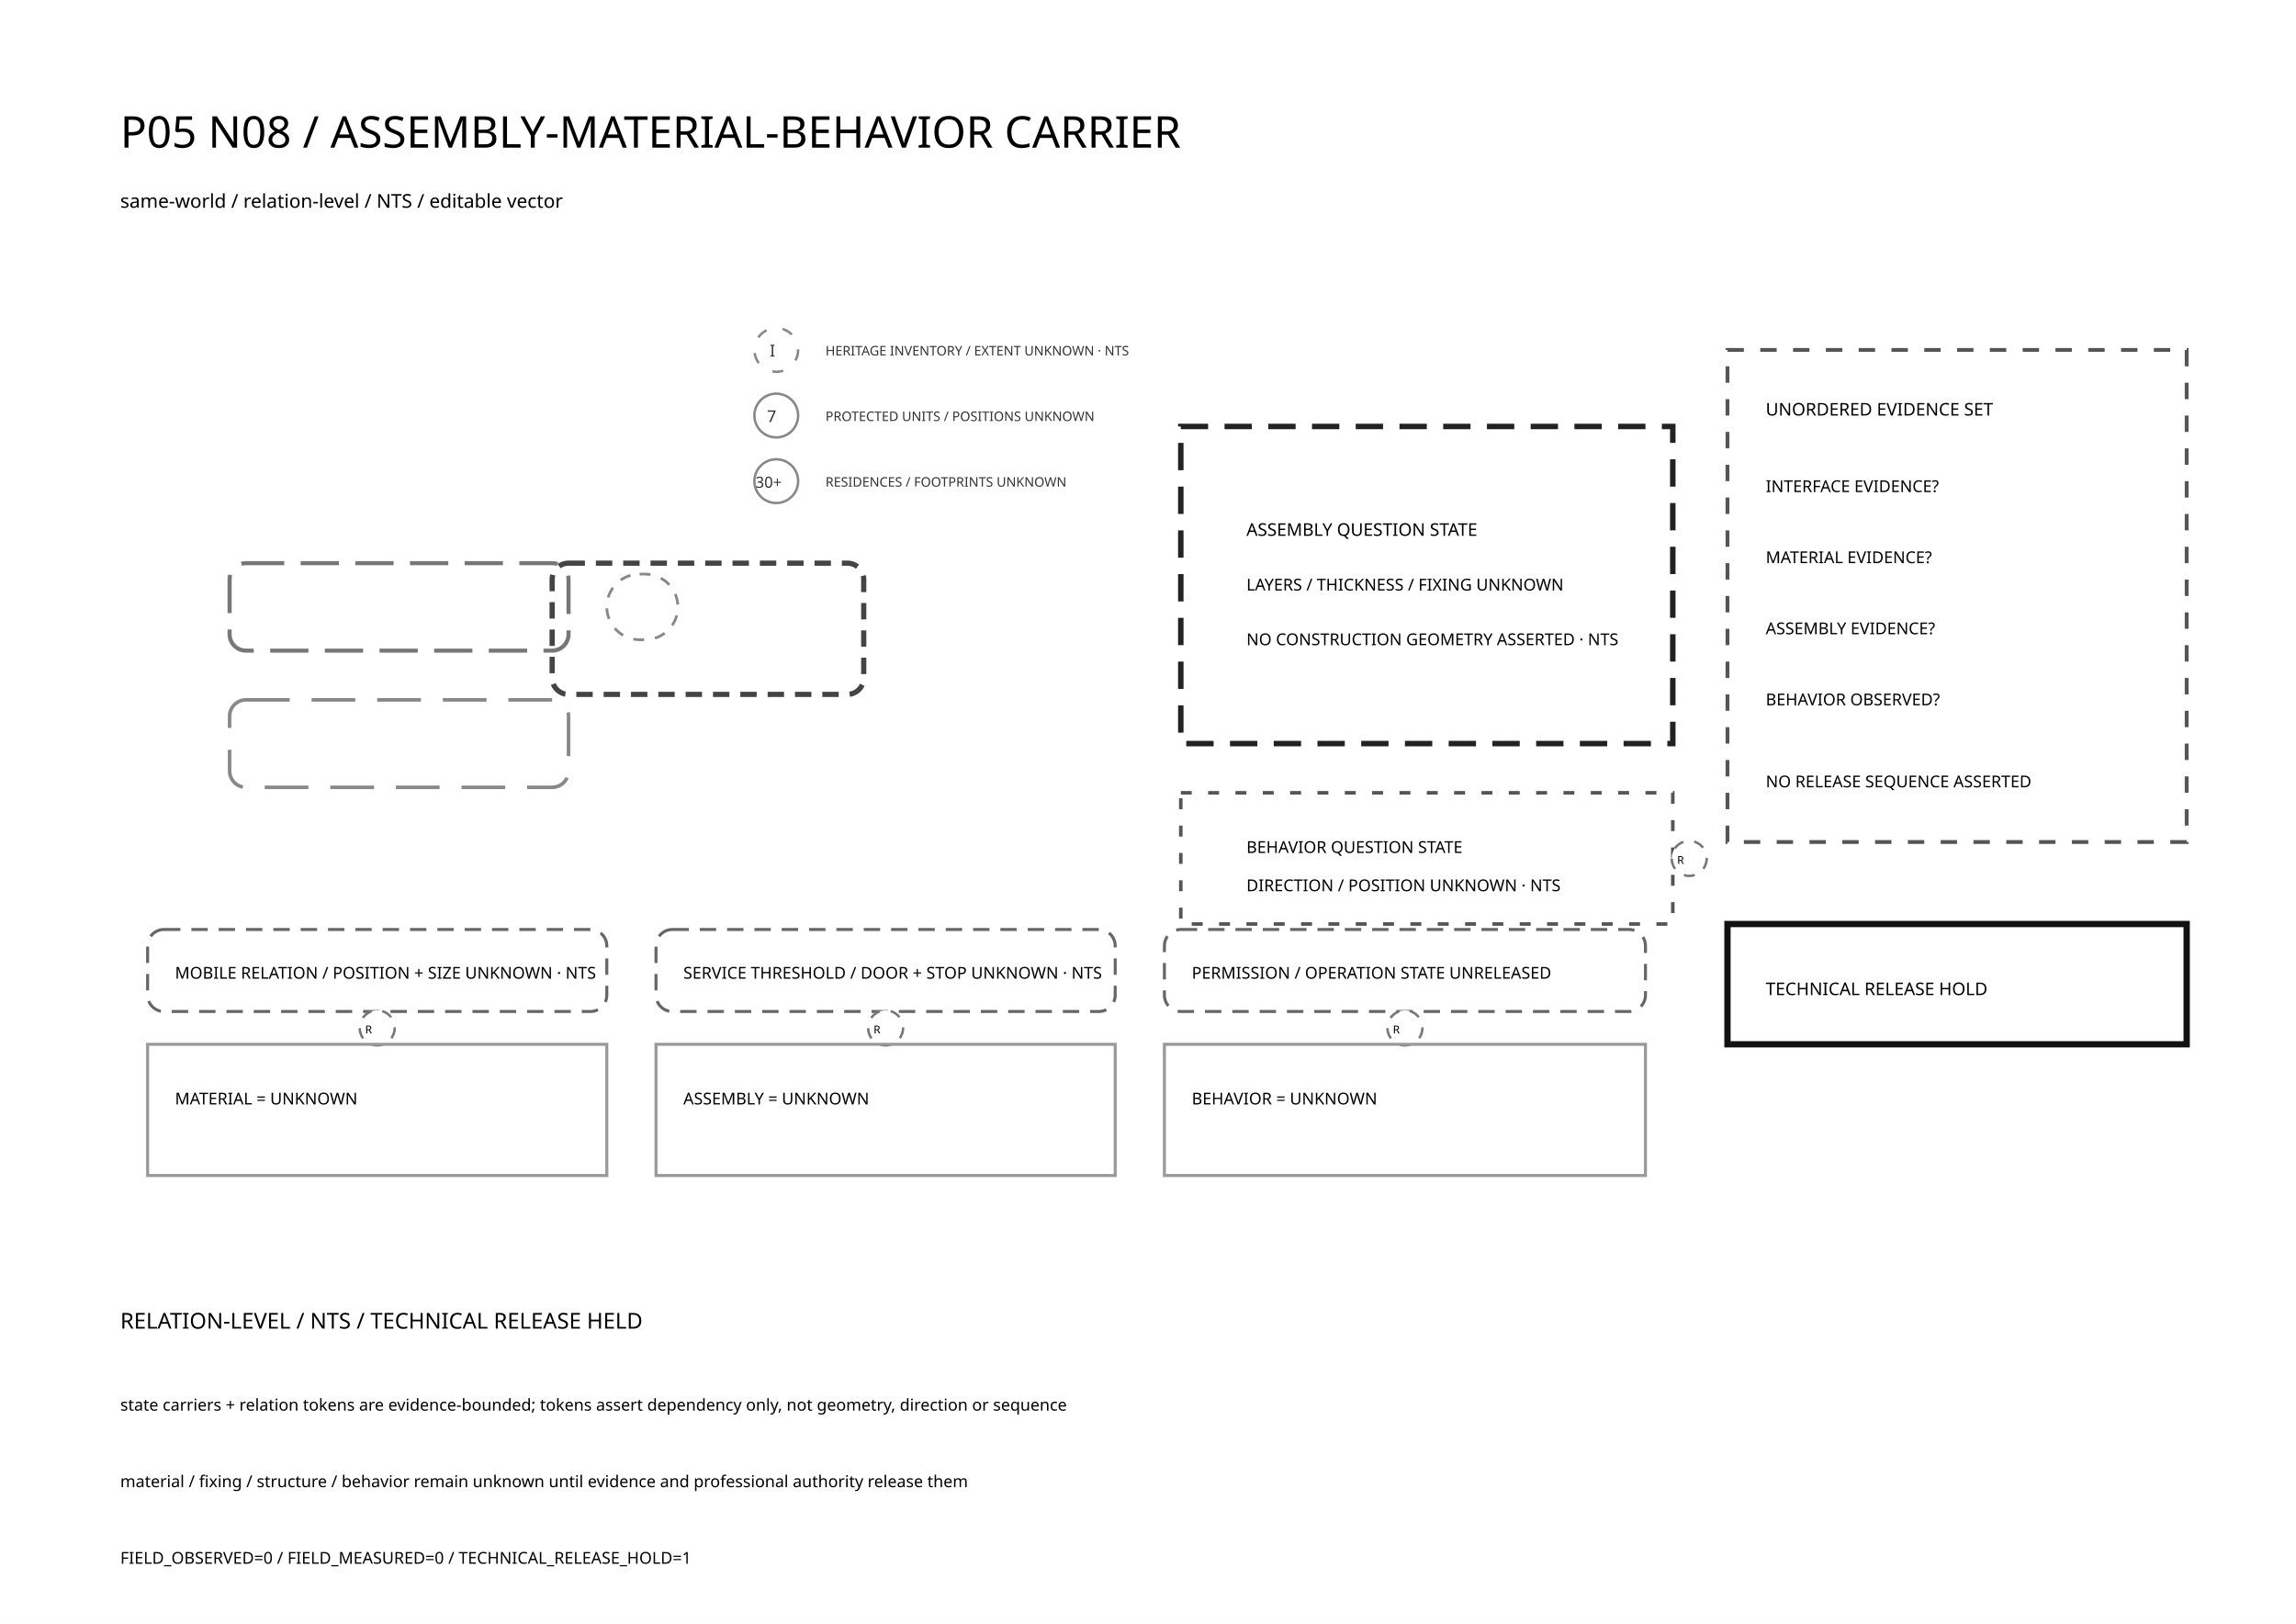
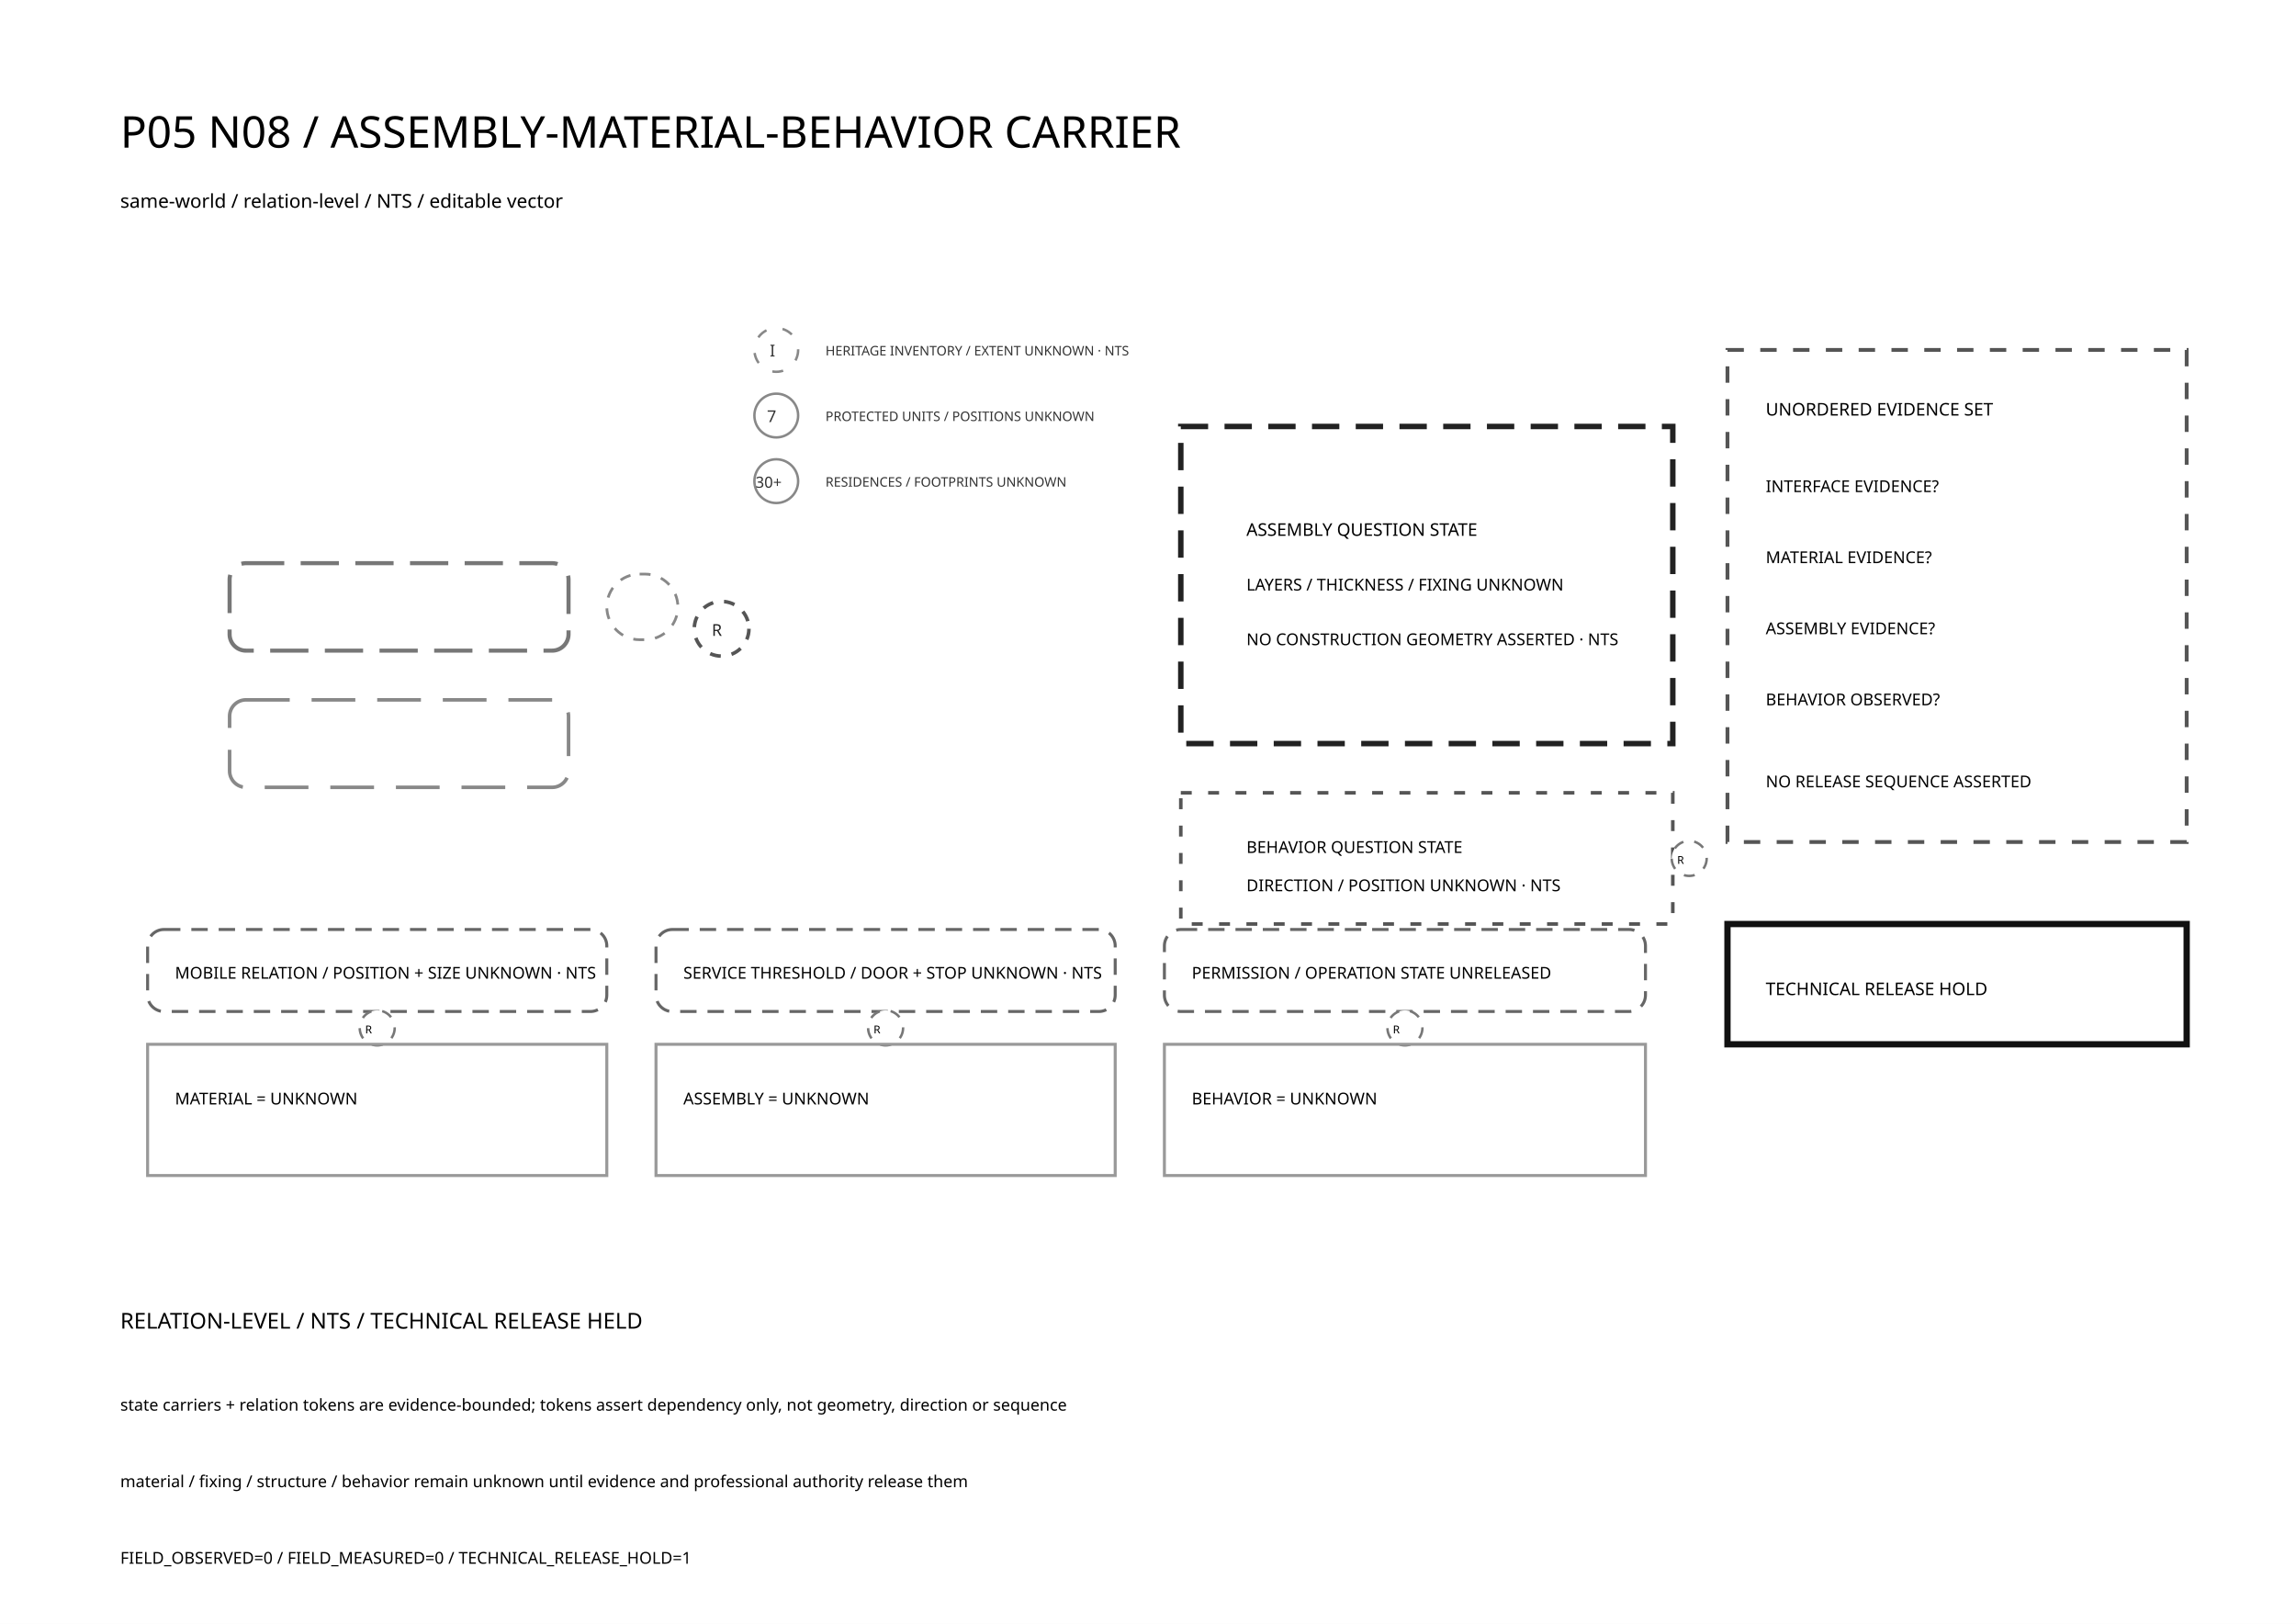
<svg xmlns="http://www.w3.org/2000/svg" width="420mm" height="297mm" viewBox="0 0 420 297">
  <rect width="420" height="297" fill="white" />
  <g id="L00-FRAME" font-family="sans-serif">
    <text x="22" y="27" font-size="8">P05 N08 / ASSEMBLY-MATERIAL-BEHAVIOR CARRIER</text>
    <text x="22" y="38" font-size="3.5">same-world / relation-level / NTS / editable vector</text>
  </g>
  <g id="L10-CONTEXT" fill="none">
    <g id="N08-SAME-WORLD-RELATION-CONTEXT">
      <rect id="N08-ROUTE-RELATION-NODE" x="42" y="103" width="62" height="16" rx="3" stroke="#777" stroke-width="0.75" stroke-dasharray="7 3" />
      <rect id="N08-WATER-RELATION-NODE" x="42" y="128" width="62" height="16" rx="3" stroke="#888" stroke-width="0.65" stroke-dasharray="8 4" />
      <g id="N08-CONTEXT-INTERFACE-TOPOLOGY" font-family="sans-serif">
        <rect x="111" y="105" width="13" height="12" rx="6" fill="white" stroke="#888" stroke-width="0.5" stroke-dasharray="2 2" />
        <text x="114.4" y="113" font-size="2.4">REL</text>
      </g>
    </g>
    <g id="N08-HERITAGE-INVENTORY-STATE" font-family="sans-serif" fill="none">
      <g id="N08-HERITAGE-FABRIC-INVENTORY-STATE">
        <circle cx="142" cy="64" r="4" stroke="#888" stroke-width="0.45" stroke-dasharray="2 3" />
        <text x="140.8" y="65.2" font-size="3" fill="#333">I</text>
        <text x="151" y="65" font-size="2.4" fill="#333">HERITAGE INVENTORY / EXTENT UNKNOWN · NTS</text>
      </g>
      <g id="N08-PROTECTED-UNITS-INVENTORY-STATE">
        <circle cx="142" cy="76" r="4" stroke="#888" stroke-width="0.45" />
        <text x="140.3" y="77.2" font-size="3" fill="#333">7</text>
        <text x="151" y="77" font-size="2.4" fill="#333">PROTECTED UNITS / POSITIONS UNKNOWN</text>
      </g>
      <g id="N08-ANCIENT-RESIDENCE-INVENTORY-STATE">
        <circle cx="142" cy="88" r="4" stroke="#888" stroke-width="0.45" />
        <text x="138.2" y="89.2" font-size="2.8" fill="#333">30+</text>
        <text x="151" y="89" font-size="2.4" fill="#333">RESIDENCES / FOOTPRINTS UNKNOWN</text>
      </g>
    </g>
    <g id="N08-INTERFACE-RELATION-STATE" font-family="sans-serif">
-       <rect x="101" y="103" width="57" height="24" rx="3" fill="none" stroke="#444" stroke-width="0.95" stroke-dasharray="3 2" />
-       <text x="108" y="114" font-size="3">INTERFACE RELATION</text>
-       <text x="108" y="121" font-size="3">POSITION / SIZE UNKNOWN · NTS</text>
+       <circle cx="132" cy="115" r="5" fill="white" stroke="#555" stroke-width="0.65" stroke-dasharray="2 2" />
+       <text x="130.2" y="116.3" font-size="3" fill="#222">R</text>
+       <text x="143" y="112" font-size="3">INTERFACE RELATION TOKEN · NTS</text>
+       <text x="143" y="120" font-size="3">POSITION / SIZE UNKNOWN</text>
    </g>
  </g>
  <g id="L15-ASSEMBLY" font-family="sans-serif">
    <g id="N08-ASSEMBLY-QUESTION-STATE">
      <rect x="216" y="78" width="90" height="58" fill="none" stroke="#222" stroke-width="1.0" stroke-dasharray="5 3" />
      <text x="228" y="98" font-size="3.2">ASSEMBLY QUESTION STATE</text>
      <text x="228" y="108" font-size="3">LAYERS / THICKNESS / FIXING UNKNOWN</text>
      <text x="228" y="118" font-size="3">NO CONSTRUCTION GEOMETRY ASSERTED · NTS</text>
    </g>
    <g id="N08-BEHAVIOR-QUESTION-STATE">
      <rect x="216" y="145" width="90" height="24" fill="none" stroke="#555" stroke-width="0.65" stroke-dasharray="2 3" />
      <text x="228" y="156" font-size="3">BEHAVIOR QUESTION STATE</text>
      <text x="228" y="163" font-size="3">DIRECTION / POSITION UNKNOWN · NTS</text>
    </g>
  </g>
  <g id="L18-TECHNICAL-RELEASE" font-family="sans-serif">
    <g id="N08-TECHNICAL-EVIDENCE-SET">
      <rect x="316" y="64" width="84" height="90" fill="none" stroke="#555" stroke-width="0.7" stroke-dasharray="3 3" />
      <text x="323" y="76" font-size="3.2">UNORDERED EVIDENCE SET</text>
      <text x="323" y="90" font-size="3">INTERFACE EVIDENCE?</text>
      <text x="323" y="103" font-size="3">MATERIAL EVIDENCE?</text>
      <text x="323" y="116" font-size="3">ASSEMBLY EVIDENCE?</text>
      <text x="323" y="129" font-size="3">BEHAVIOR OBSERVED?</text>
      <text x="323" y="144" font-size="3">NO RELEASE SEQUENCE ASSERTED</text>
    </g>
    <rect id="N08-TECHNICAL-RELEASE-HOLD" x="316" y="169" width="84" height="22" fill="none" stroke="#111" stroke-width="1.15" />
    <text x="323" y="182" font-size="3.2">TECHNICAL RELEASE HOLD</text>
  </g>
  <g id="L20-OPERATIONAL" font-family="sans-serif">
    <g id="N08-MOBILE-RELATION-STATE">
      <rect x="27" y="170" width="84" height="15" rx="3" fill="none" stroke="#666" stroke-width="0.55" stroke-dasharray="3 2" />
      <text x="32" y="179" font-size="3">MOBILE RELATION / POSITION + SIZE UNKNOWN · NTS</text>
    </g>
    <g id="N08-SERVICE-THRESHOLD-STATE">
      <rect x="120" y="170" width="84" height="15" rx="3" fill="none" stroke="#666" stroke-width="0.55" stroke-dasharray="3 2" />
      <text x="125" y="179" font-size="3">SERVICE THRESHOLD / DOOR + STOP UNKNOWN · NTS</text>
    </g>
    <g id="N08-PERMISSION-STATE">
      <rect x="213" y="170" width="88" height="15" rx="3" fill="none" stroke="#666" stroke-width="0.55" stroke-dasharray="3 2" />
      <text x="218" y="179" font-size="3">PERMISSION / OPERATION STATE UNRELEASED</text>
    </g>
  </g>
  <g id="L22-STATE-TOPOLOGY" font-family="sans-serif">
    <g id="N08-REL-MOBILE-INTERFACE">
      <circle cx="69" cy="188" r="3.2" fill="white" stroke="#777" stroke-width="0.45" stroke-dasharray="2 2" />
      <text x="66.8" y="189" font-size="2">R</text>
    </g>
    <g id="N08-REL-THRESHOLD-ASSEMBLY">
      <circle cx="162" cy="188" r="3.2" fill="white" stroke="#777" stroke-width="0.45" stroke-dasharray="2 2" />
      <text x="159.8" y="189" font-size="2">R</text>
    </g>
    <g id="N08-REL-PERMISSION-BEHAVIOR">
      <circle cx="257" cy="188" r="3.2" fill="white" stroke="#777" stroke-width="0.45" stroke-dasharray="2 2" />
      <text x="254.8" y="189" font-size="2">R</text>
    </g>
    <g id="N08-REL-BEHAVIOR-EVIDENCE">
      <circle cx="309" cy="157" r="3.2" fill="white" stroke="#777" stroke-width="0.45" stroke-dasharray="2 2" />
      <text x="306.8" y="158" font-size="2">R</text>
    </g>
  </g>
  <g id="L25-STATE" font-family="sans-serif">
    <rect id="N08-MATERIAL-STATE" x="27" y="191" width="84" height="24" fill="none" stroke="#999" stroke-width="0.55" />
    <rect id="N08-ASSEMBLY-STATE" x="120" y="191" width="84" height="24" fill="none" stroke="#999" stroke-width="0.55" />
    <rect id="N08-BEHAVIOR-STATE" x="213" y="191" width="88" height="24" fill="none" stroke="#999" stroke-width="0.55" />
    <text x="32" y="202" font-size="3">MATERIAL = UNKNOWN</text>
    <text x="125" y="202" font-size="3">ASSEMBLY = UNKNOWN</text>
    <text x="218" y="202" font-size="3">BEHAVIOR = UNKNOWN</text>
  </g>
  <g id="L40-CLAIM" font-family="sans-serif">
    <text x="22" y="243" font-size="4">RELATION-LEVEL / NTS / TECHNICAL RELEASE HELD</text>
    <text x="22" y="258" font-size="3">state carriers + relation tokens are evidence-bounded; tokens assert dependency only, not geometry, direction or sequence</text>
    <text x="22" y="272" font-size="3">material / fixing / structure / behavior remain unknown until evidence and professional authority release them</text>
    <text x="22" y="286" font-size="3">FIELD_OBSERVED=0 / FIELD_MEASURED=0 / TECHNICAL_RELEASE_HOLD=1</text>
  </g>
</svg>
